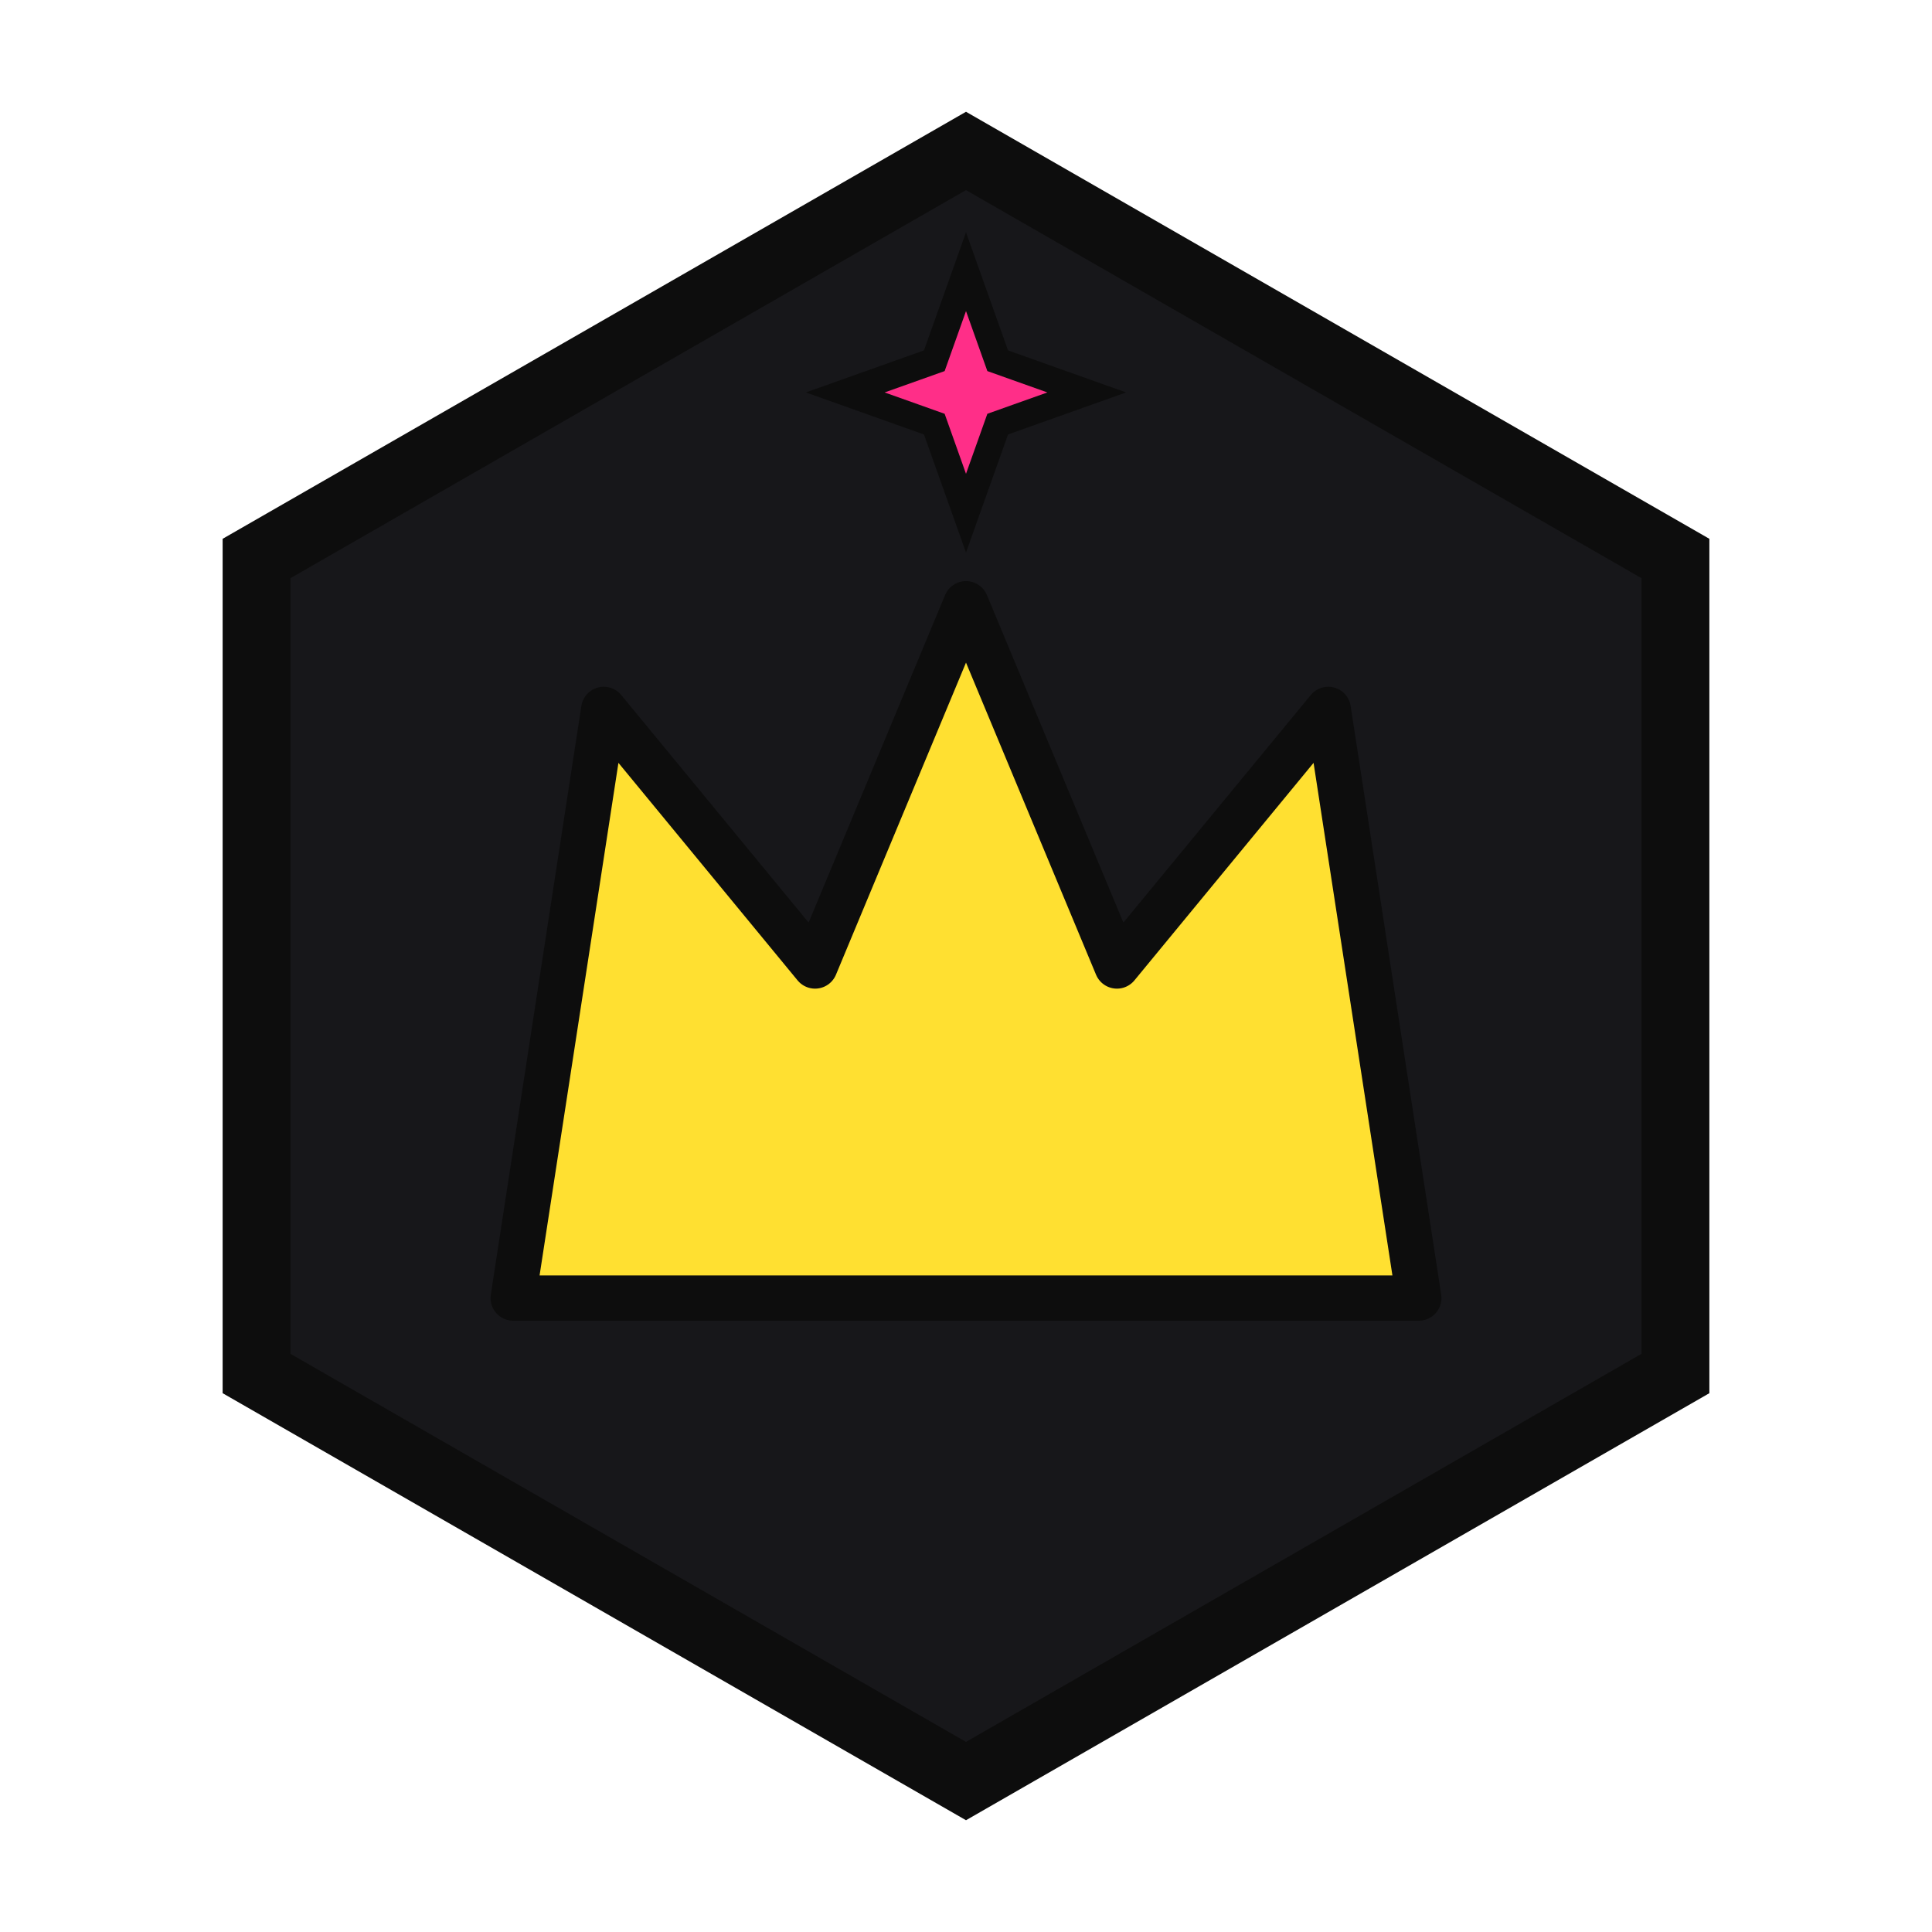
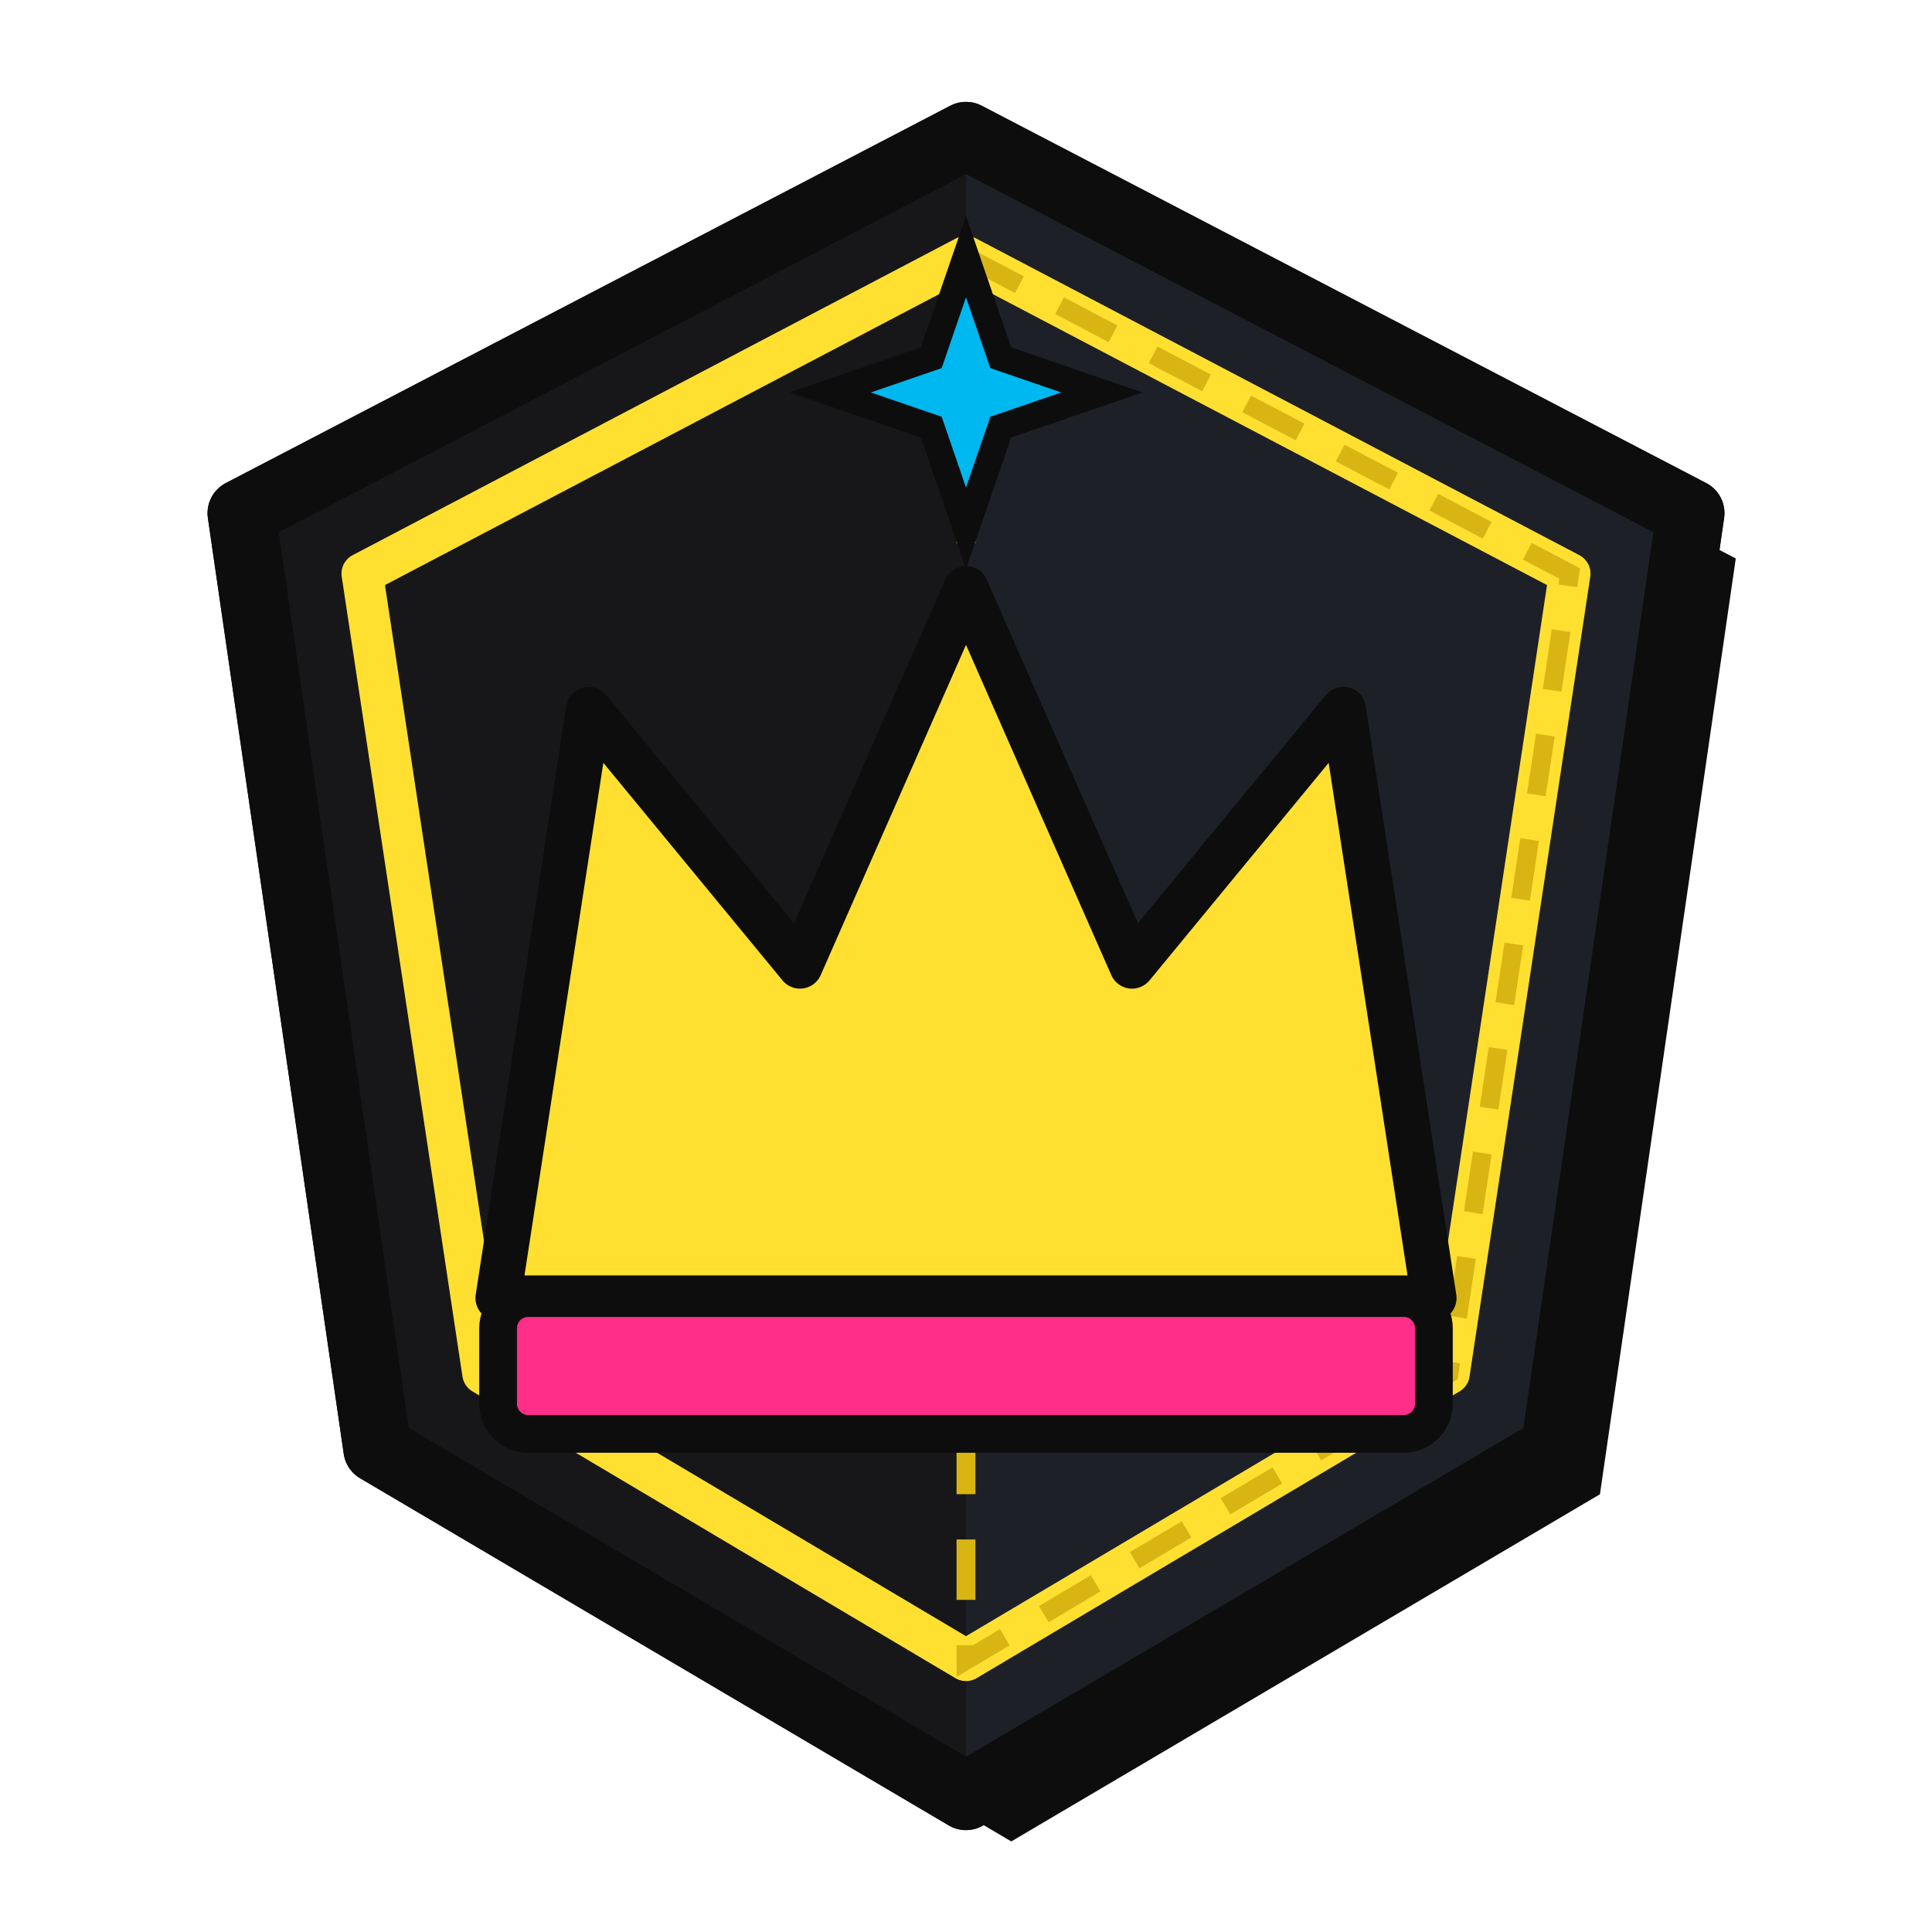
<svg xmlns="http://www.w3.org/2000/svg" viewBox="0 0 256 256" width="256" height="256" role="img" aria-label="Legend rank crown emblem">
-   <polygon points="128,20 222,74 222,182 128,236 34,182 34,74" fill="#17171a" stroke="#0d0d0d" stroke-width="9" />
-   <path d="M 68 172 L 80 94 L 108 128 L 128 80 L 148 128 L 176 94 L 188 172 Z" fill="#ffe031" stroke="#0d0d0d" stroke-width="6" stroke-linejoin="round" />
-   <path d="M 128.0 36.0 L 132.2 47.8 L 144.0 52.0 L 132.2 56.2 L 128.0 68.0 L 123.8 56.2 L 112.0 52.0 L 123.8 47.8 Z" fill="#ff2e88" stroke="#0d0d0d" stroke-width="3.5" />
+   <polygon points="134,24 230,74 212,198 134,244 56,198 38,74" fill="#0d0d0d" />
+   <polygon points="128,18 224,68 206,192 128,238 50,192 32,68" fill="#17171a" stroke="#0d0d0d" stroke-width="9" stroke-linejoin="round" />
+   <polygon points="128,18 224,68 206,192 128,238" fill="#262833" fill-opacity="0.55" />
+   <polygon points="128,34 208,76 192,182 128,220 64,182 48,76" fill="none" stroke="#ffe031" stroke-width="5.5" stroke-linejoin="round" />
+   <polygon points="128,34 208,76 192,182 128,220" fill="none" stroke="#d9b514" stroke-width="2.5" stroke-dasharray="8 6" />
+   <circle cx="86" cy="150" r="2" fill="#ffe031" fill-opacity="0.2" />
+   <circle cx="104" cy="150" r="2" fill="#ffe031" fill-opacity="0.2" />
+   <circle cx="122" cy="150" r="2" fill="#ffe031" fill-opacity="0.2" />
+   <circle cx="140" cy="150" r="2" fill="#ffe031" fill-opacity="0.2" />
+   <circle cx="158" cy="150" r="2" fill="#ffe031" fill-opacity="0.2" />
+   <circle cx="95" cy="168" r="2" fill="#ffe031" fill-opacity="0.2" />
+   <circle cx="113" cy="168" r="2" fill="#ffe031" fill-opacity="0.2" />
+   <circle cx="131" cy="168" r="2" fill="#ffe031" fill-opacity="0.2" />
+   <circle cx="149" cy="168" r="2" fill="#ffe031" fill-opacity="0.2" />
+   <circle cx="167" cy="168" r="2" fill="#ffe031" fill-opacity="0.2" />
+   <circle cx="86" cy="186" r="2" fill="#ffe031" fill-opacity="0.2" />
+   <circle cx="104" cy="186" r="2" fill="#ffe031" fill-opacity="0.2" />
+   <circle cx="122" cy="186" r="2" fill="#ffe031" fill-opacity="0.2" />
+   <circle cx="140" cy="186" r="2" fill="#ffe031" fill-opacity="0.2" />
+   <circle cx="158" cy="186" r="2" fill="#ffe031" fill-opacity="0.2" />
+   <path d="M 70 178 L 82 100 L 110 134 L 130 86 L 150 134 L 178 100 L 190 178 Z" fill="#0d0d0d" />
+   <path d="M 66 172 L 78 94 L 106 128 L 128 78 L 150 128 L 178 94 L 190 172 Z" fill="#ffe031" stroke="#0d0d0d" stroke-width="6" stroke-linejoin="round" />
+   <rect x="66" y="172" width="124" height="18" rx="4" fill="#ff2e88" stroke="#0d0d0d" stroke-width="5" />
+   <path d="M 128.0 34.0 L 132.6 47.4 L 146.0 52.0 L 132.6 56.6 L 128.0 70.0 L 123.4 56.6 L 110.0 52.0 L 123.4 47.4 Z" fill="#00b8f0" stroke="#0d0d0d" stroke-width="3.5" />
+   <polygon points="128,18 224,68 206,192 128,238 50,192 32,68" fill="none" stroke="#0d0d0d" stroke-width="9" stroke-linejoin="round" />
</svg>
